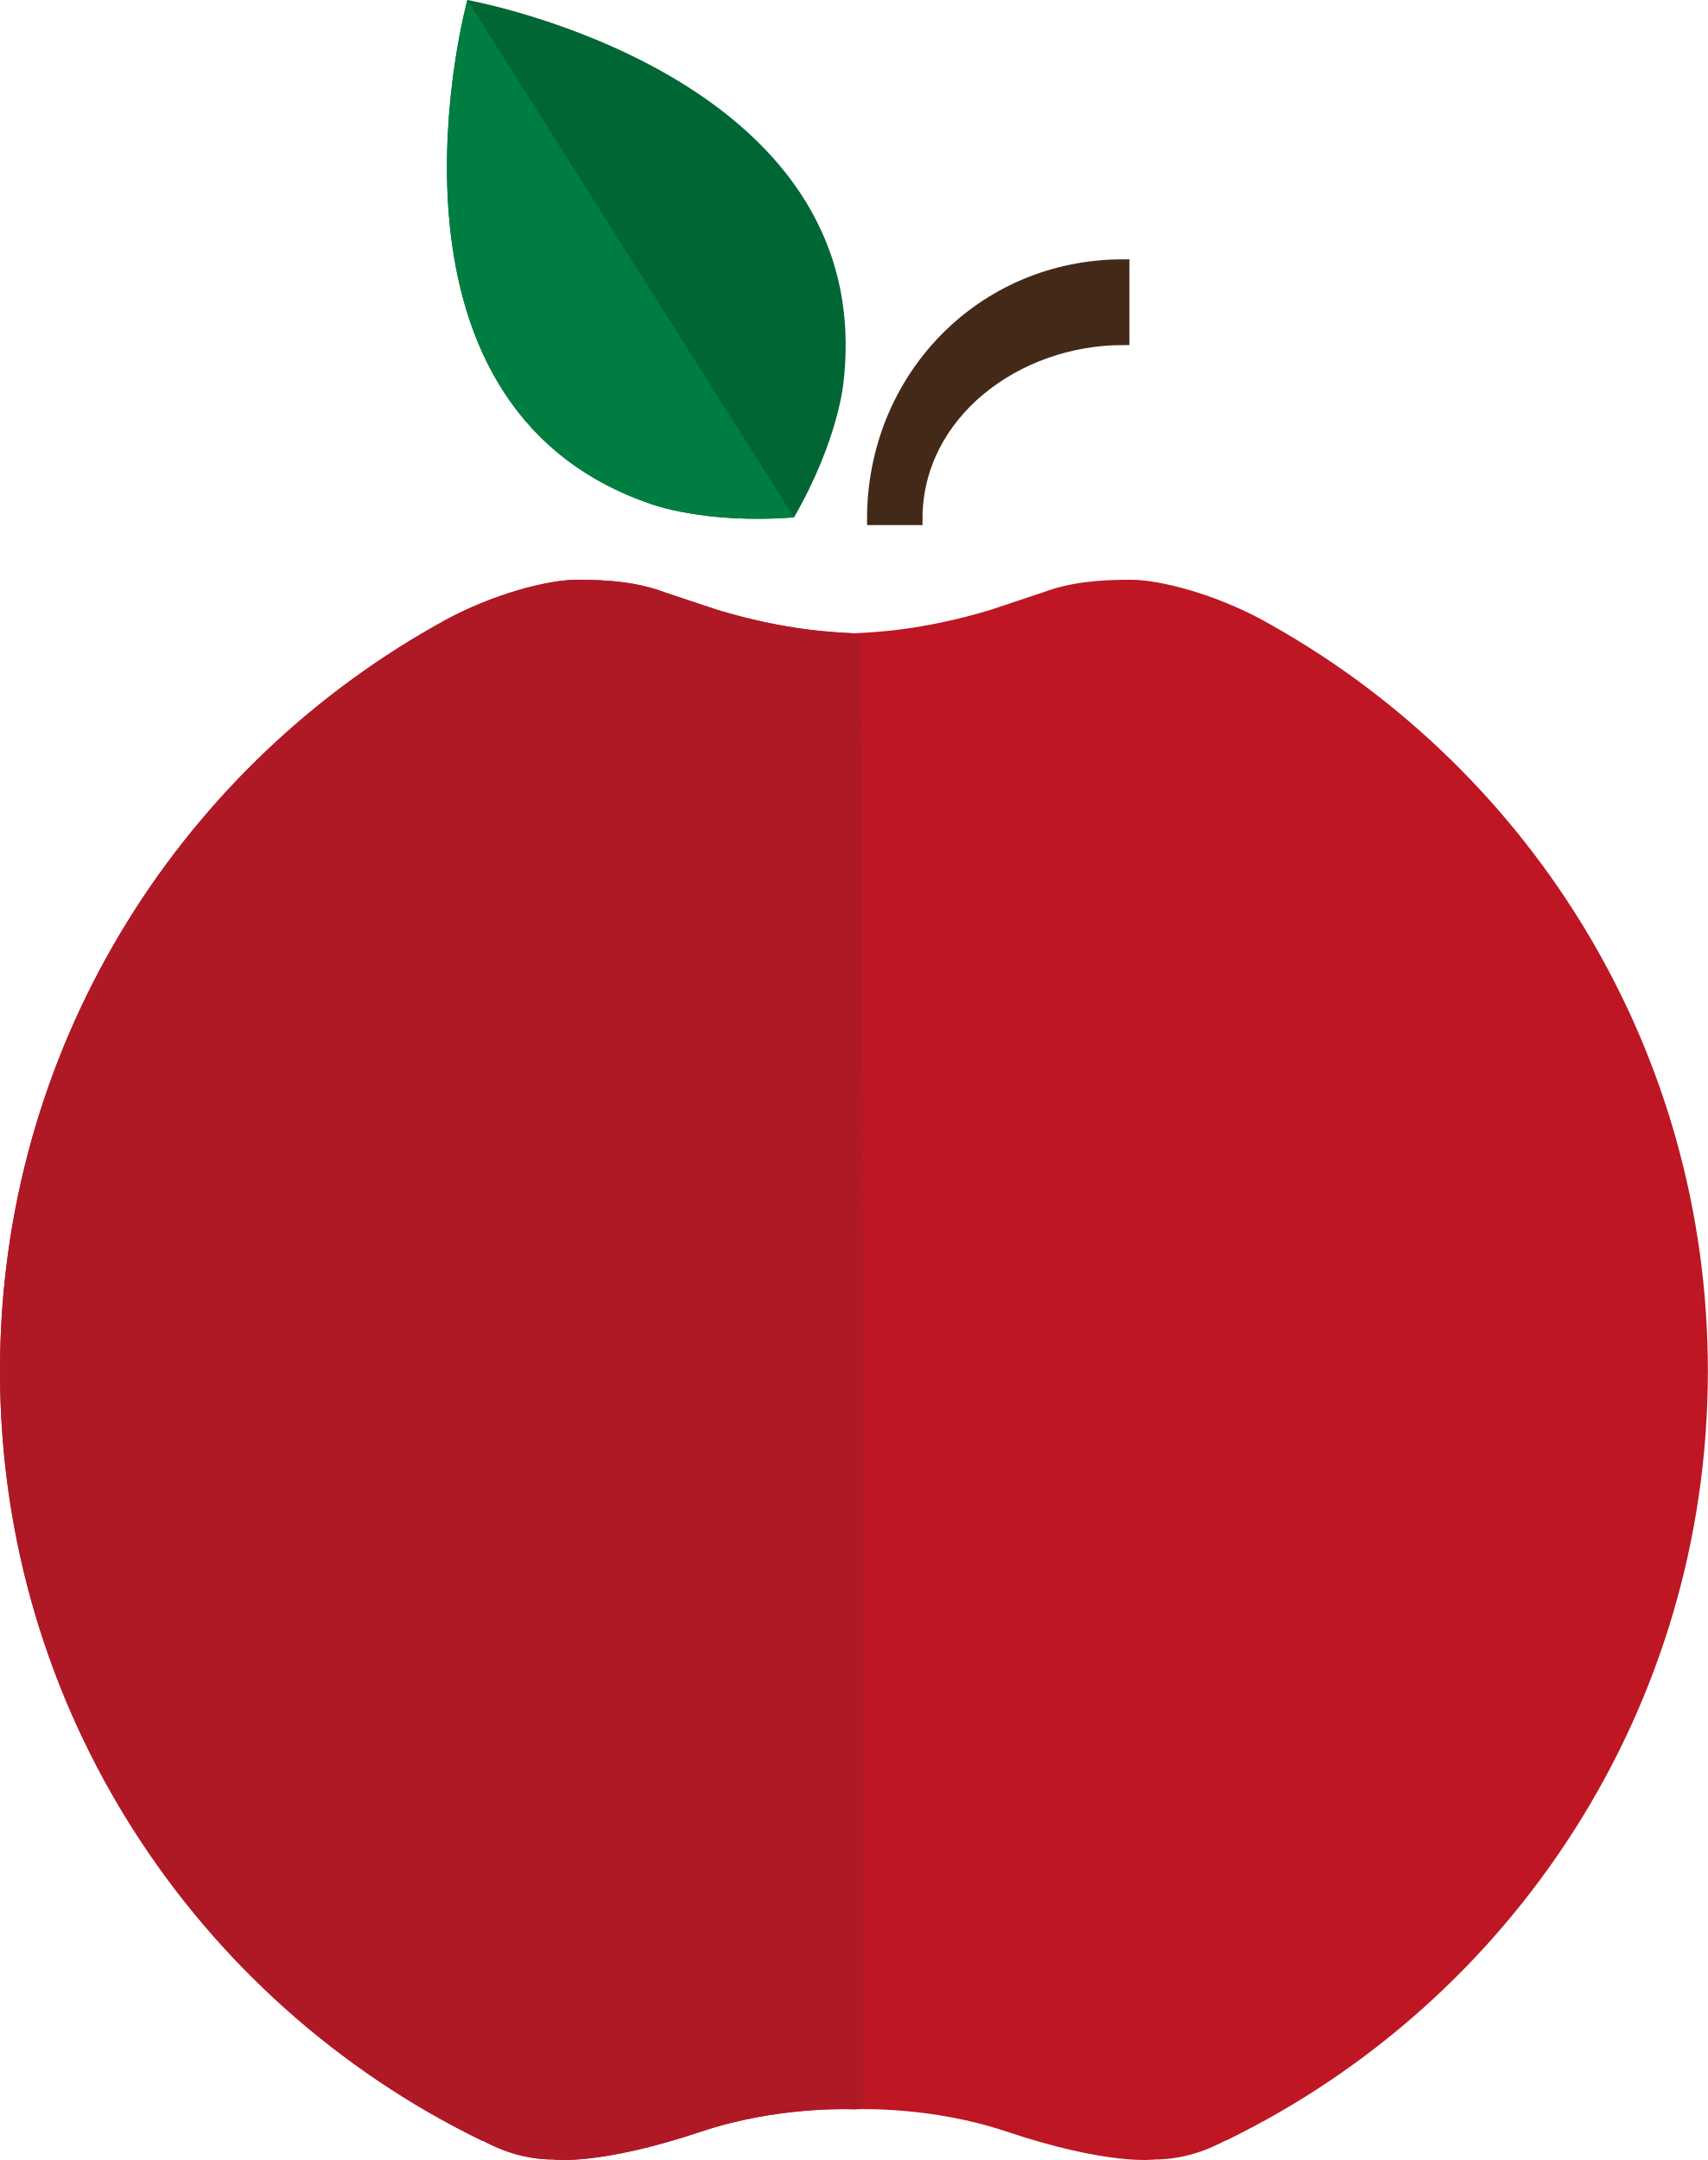
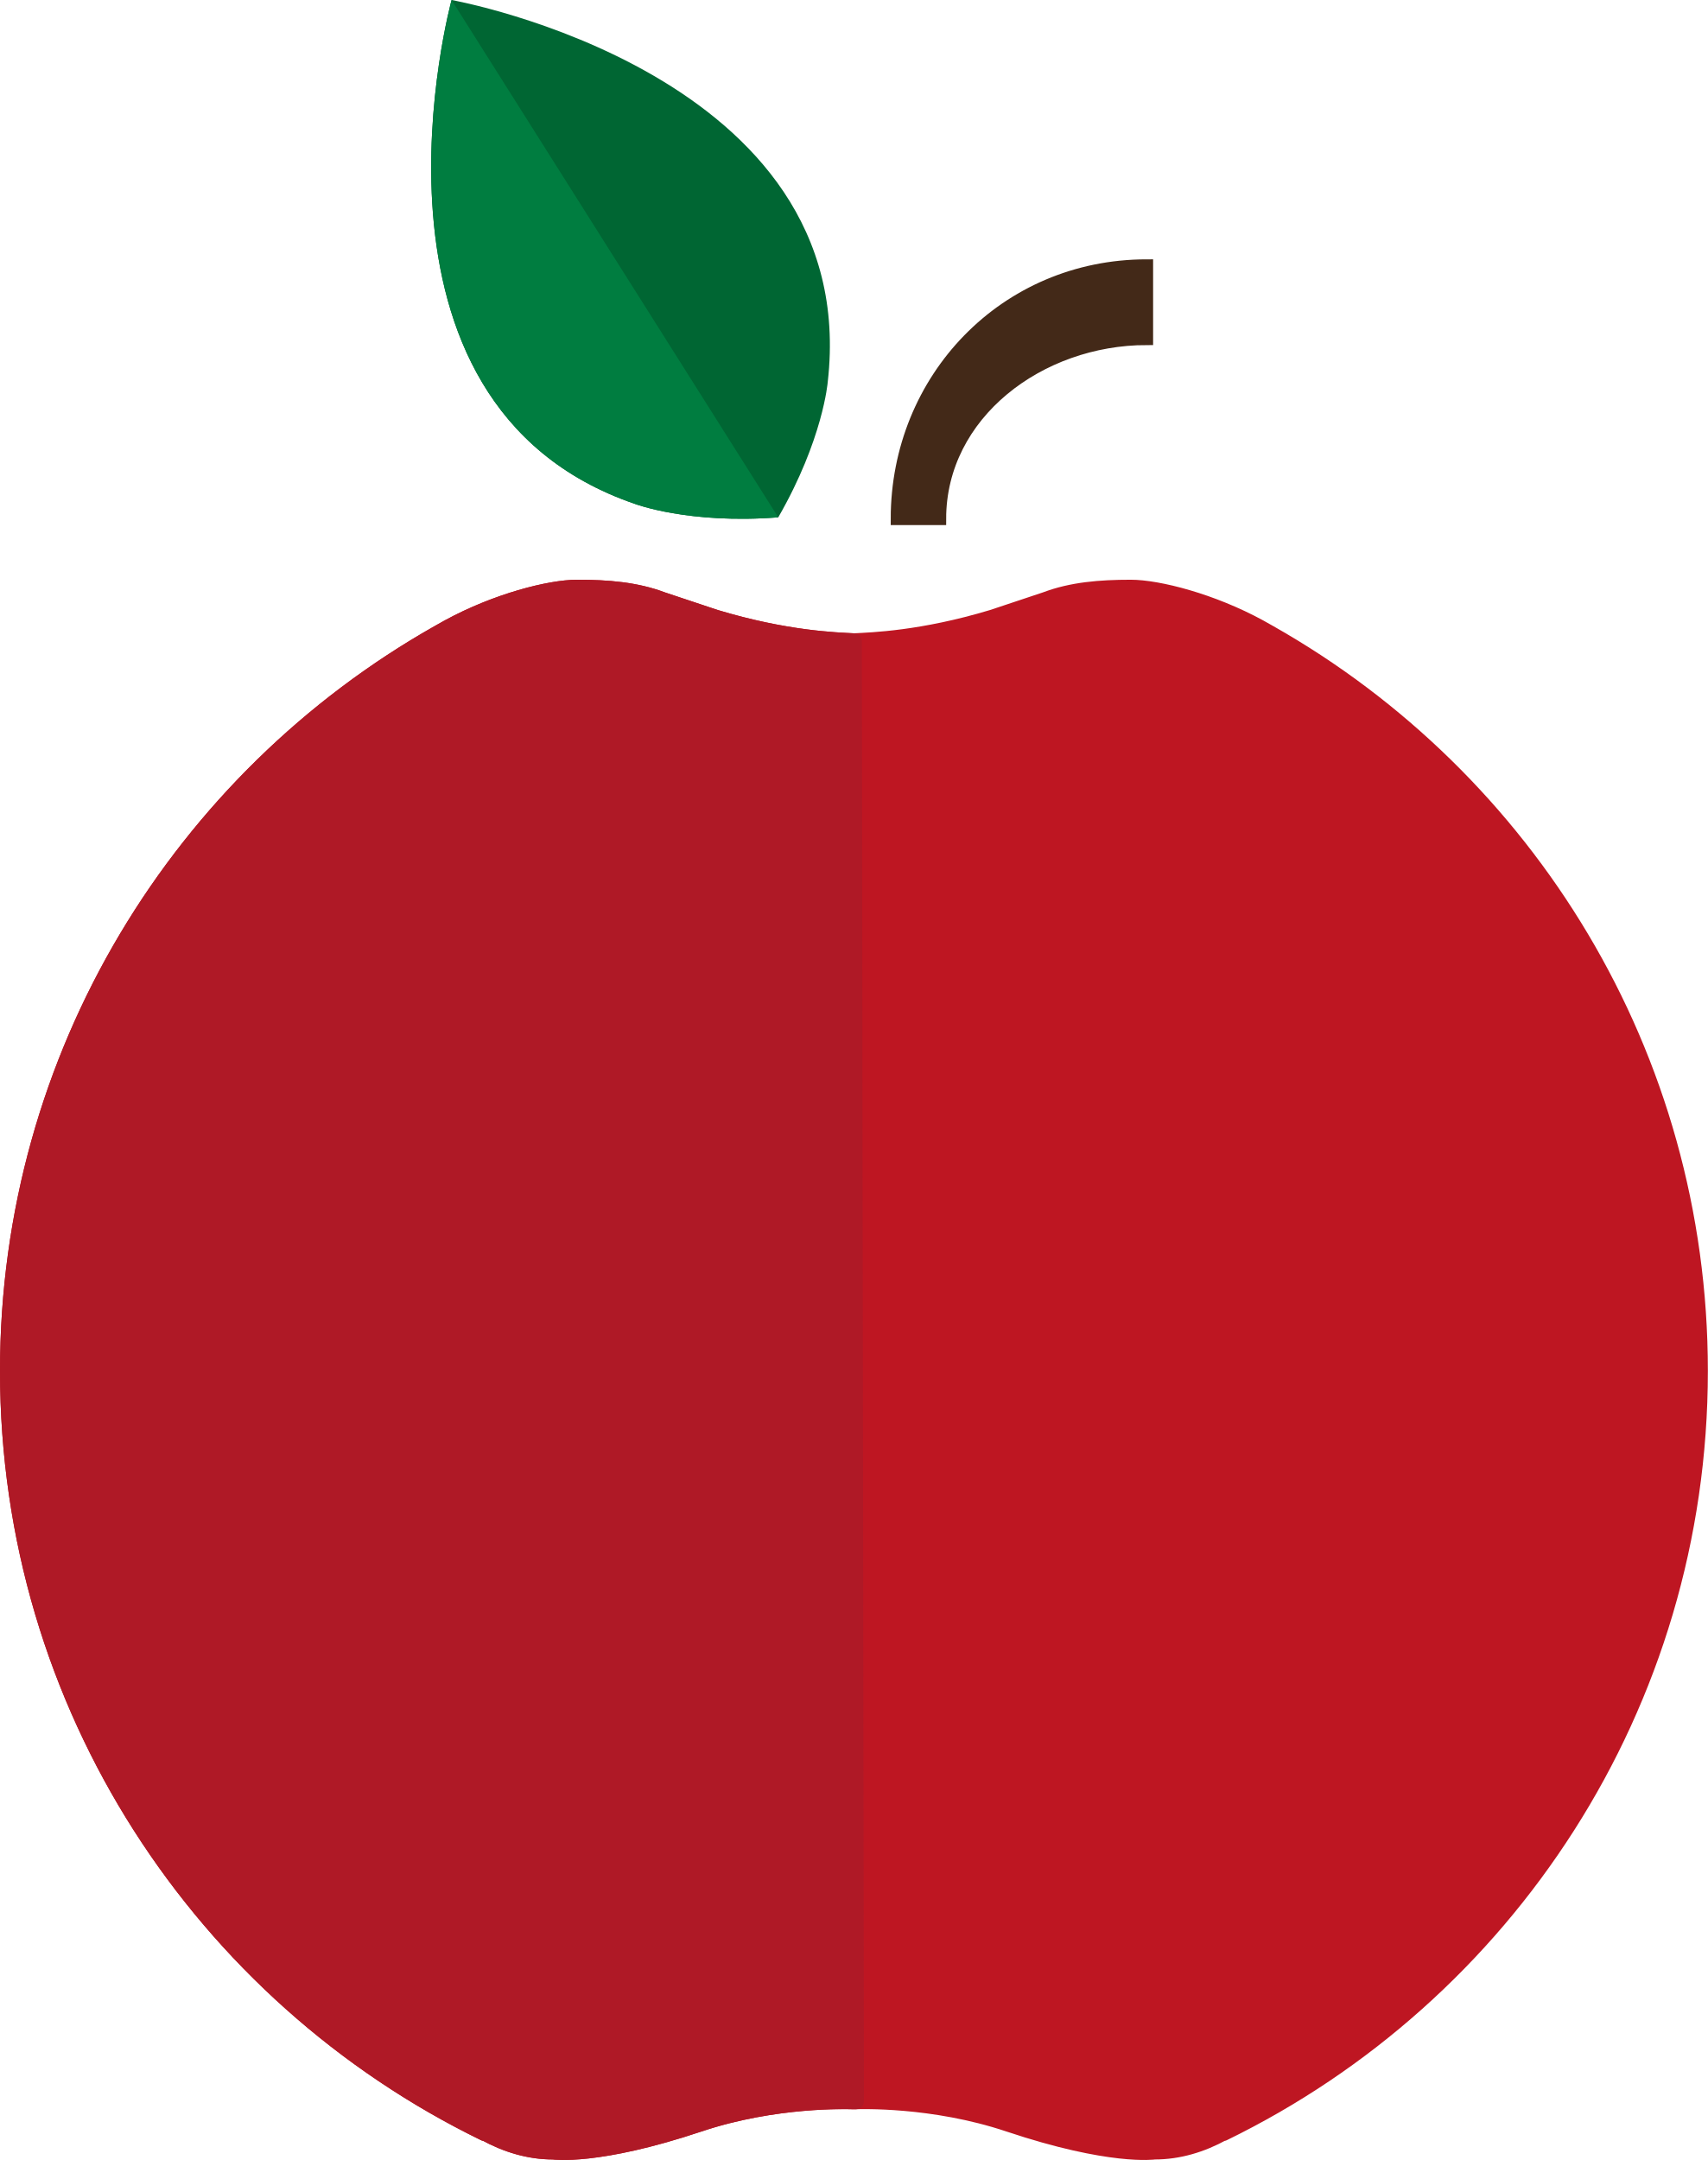
- <svg xmlns="http://www.w3.org/2000/svg" version="1.1" id="Layer_1" x="0px" y="0px" width="216.447px" height="273.728px" viewBox="0 0 216.447 273.728" enable-background="new 0 0 216.447 273.728" xml:space="preserve">
-   <path fill="#BE1622" stroke="#BE1622" stroke-width="2" stroke-linecap="round" stroke-linejoin="round" stroke-miterlimit="10" d="  M160.901,80.227l-1.282-0.721c-6.058-3.308-12.848-5.039-16.309-5.039c-3.899,0-7.463,0.29-10.788,1.544l-6.744,2.248  c-8.953,2.7-15.273,2.876-17.554,2.998c-2.281-0.121-8.6-0.298-17.555-2.998l-6.744-2.248c-3.324-1.254-6.888-1.544-10.788-1.544  c-3.462,0-10.251,1.731-16.309,5.039l-1.283,0.721C22.979,98.67,1,133.635,1,173.731c0,42.463,24.649,79.17,60.416,96.594  l-0.007-0.058c2.737,1.515,5.667,2.397,8.715,2.397c0,0,5.542,0.829,18.475-3.501c9.671-3.239,18.941-2.868,19.354-2.868h0.54  c0.413,0,9.684-0.371,19.354,2.868c12.934,4.33,18.475,3.501,18.475,3.501c3.049,0,5.978-0.882,8.715-2.397l-0.006,0.058  c35.767-17.424,60.416-54.131,60.416-96.594C215.447,133.635,193.469,98.67,160.901,80.227z" />
+ <svg xmlns="http://www.w3.org/2000/svg" version="1.1" id="Lager_1" x="0px" y="0px" width="216.447px" height="273.728px" viewBox="0 0 216.447 273.728" enable-background="new 0 0 216.447 273.728" xml:space="preserve">
  <g>
-     <g>
-       <path fill="#3CA036" d="M109.158,66.35" />
-     </g>
-   </g>
-   <g>
-     <g>
-       <path fill="#432918" stroke="#432918" stroke-width="1.597" stroke-miterlimit="10" d="M110.684,65.744    c0-17.691,13.673-32.082,31.657-32.082v9.268c-13.603,0-26.227,9.506-26.227,22.814H110.684z" />
-     </g>
-   </g>
-   <g>
+     <path fill="#BE1622" stroke="#BE1622" stroke-width="2" stroke-linecap="round" stroke-linejoin="round" stroke-miterlimit="10" d="   M160.901,80.227l-1.282-0.721c-6.058-3.308-12.848-5.039-16.31-5.039c-3.899,0-7.463,0.29-10.788,1.544l-6.744,2.248   c-8.953,2.7-15.273,2.876-17.554,2.998c-2.281-0.121-8.601-0.298-17.555-2.998l-6.744-2.248c-3.324-1.254-6.888-1.544-10.788-1.544   c-3.462,0-10.251,1.731-16.309,5.039l-1.283,0.721C22.979,98.67,1,133.635,1,173.731c0,42.463,24.649,79.17,60.416,96.594   l-0.007-0.058c2.737,1.515,5.667,2.396,8.715,2.396c0,0,5.542,0.829,18.475-3.501c9.671-3.239,18.941-2.868,19.354-2.868h0.54   c0.413,0,9.684-0.371,19.354,2.868c12.934,4.33,18.475,3.501,18.475,3.501c3.049,0,5.979-0.882,8.715-2.396l-0.006,0.058   c35.767-17.424,60.416-54.131,60.416-96.594C215.447,133.635,193.469,98.67,160.901,80.227z" />
    <g>
      <g>
-         <g>
-           <path fill="#006633" d="M100.634,65.56c5.682-9.875,6.269-17.141,6.269-17.141C111.388,9.299,59.23,0,59.23,0      S45.211,51.093,82.46,63.856C82.46,63.856,89.273,66.446,100.634,65.56z" />
-         </g>
+         <path fill="#3CA036" d="M109.158,66.35" />
+       </g>
+     </g>
+     <g>
+       <g>
+         <path fill="#432918" stroke="#432918" stroke-width="1.597" stroke-miterlimit="10" d="M113.684,65.744     c0-17.691,13.673-32.082,31.657-32.082v9.268c-13.604,0-26.228,9.506-26.228,22.814H113.684z" />
      </g>
    </g>
    <g>
      <g>
        <g>
-           <path fill="#007D40" d="M59.23,0c0,0-14.02,51.093,23.229,63.856c0,0,6.813,2.59,18.174,1.704" />
+           <g>
+             <path fill="#006633" d="M98.634,65.56c5.682-9.875,6.269-17.141,6.269-17.141C109.388,9.299,57.23,0,57.23,0       S43.211,51.093,80.46,63.856C80.46,63.856,87.273,66.446,98.634,65.56z" />
+           </g>
+         </g>
+       </g>
+       <g>
+         <g>
+           <g>
+             <path fill="#007D40" d="M57.23,0c0,0-14.02,51.093,23.229,63.856c0,0,6.813,2.59,18.174,1.704" />
+           </g>
        </g>
      </g>
    </g>
+     <path fill="#AF1926" stroke="#AF1926" stroke-width="2" stroke-linecap="round" stroke-linejoin="round" stroke-miterlimit="10" d="   M108.493,266.295h-0.54c-0.413,0-9.684-0.371-19.354,2.868c-12.933,4.33-18.475,3.501-18.475,3.501   c-3.048,0-5.978-0.882-8.715-2.396l0.007,0.058C25.649,252.901,1,216.194,1,173.731c0-40.097,21.979-75.062,54.545-93.504   l1.283-0.721c6.058-3.308,12.847-5.039,16.309-5.039c3.9,0,7.464,0.29,10.788,1.544l6.744,2.248   c8.954,2.7,15.273,2.876,17.555,2.998L108.493,266.295z" />
+     <path fill="#BE1622" stroke="#BE1622" stroke-width="0.74" stroke-miterlimit="10" d="M61.416,270.325" />
  </g>
-   <path fill="#AF1926" stroke="#AF1926" stroke-width="2" stroke-linecap="round" stroke-linejoin="round" stroke-miterlimit="10" d="  M108.493,266.295h-0.54c-0.413,0-9.684-0.371-19.354,2.868c-12.933,4.33-18.475,3.501-18.475,3.501  c-3.048,0-5.978-0.882-8.715-2.397l0.007,0.058C25.649,252.901,1,216.194,1,173.731c0-40.097,21.979-75.062,54.545-93.504  l1.283-0.721c6.058-3.308,12.847-5.039,16.309-5.039c3.9,0,7.464,0.29,10.788,1.544l6.744,2.248  c8.954,2.7,15.273,2.876,17.555,2.998L108.493,266.295z" />
-   <path fill="#BE1622" stroke="#BE1622" stroke-width="0.74" stroke-miterlimit="10" d="M61.416,270.325" />
</svg>
